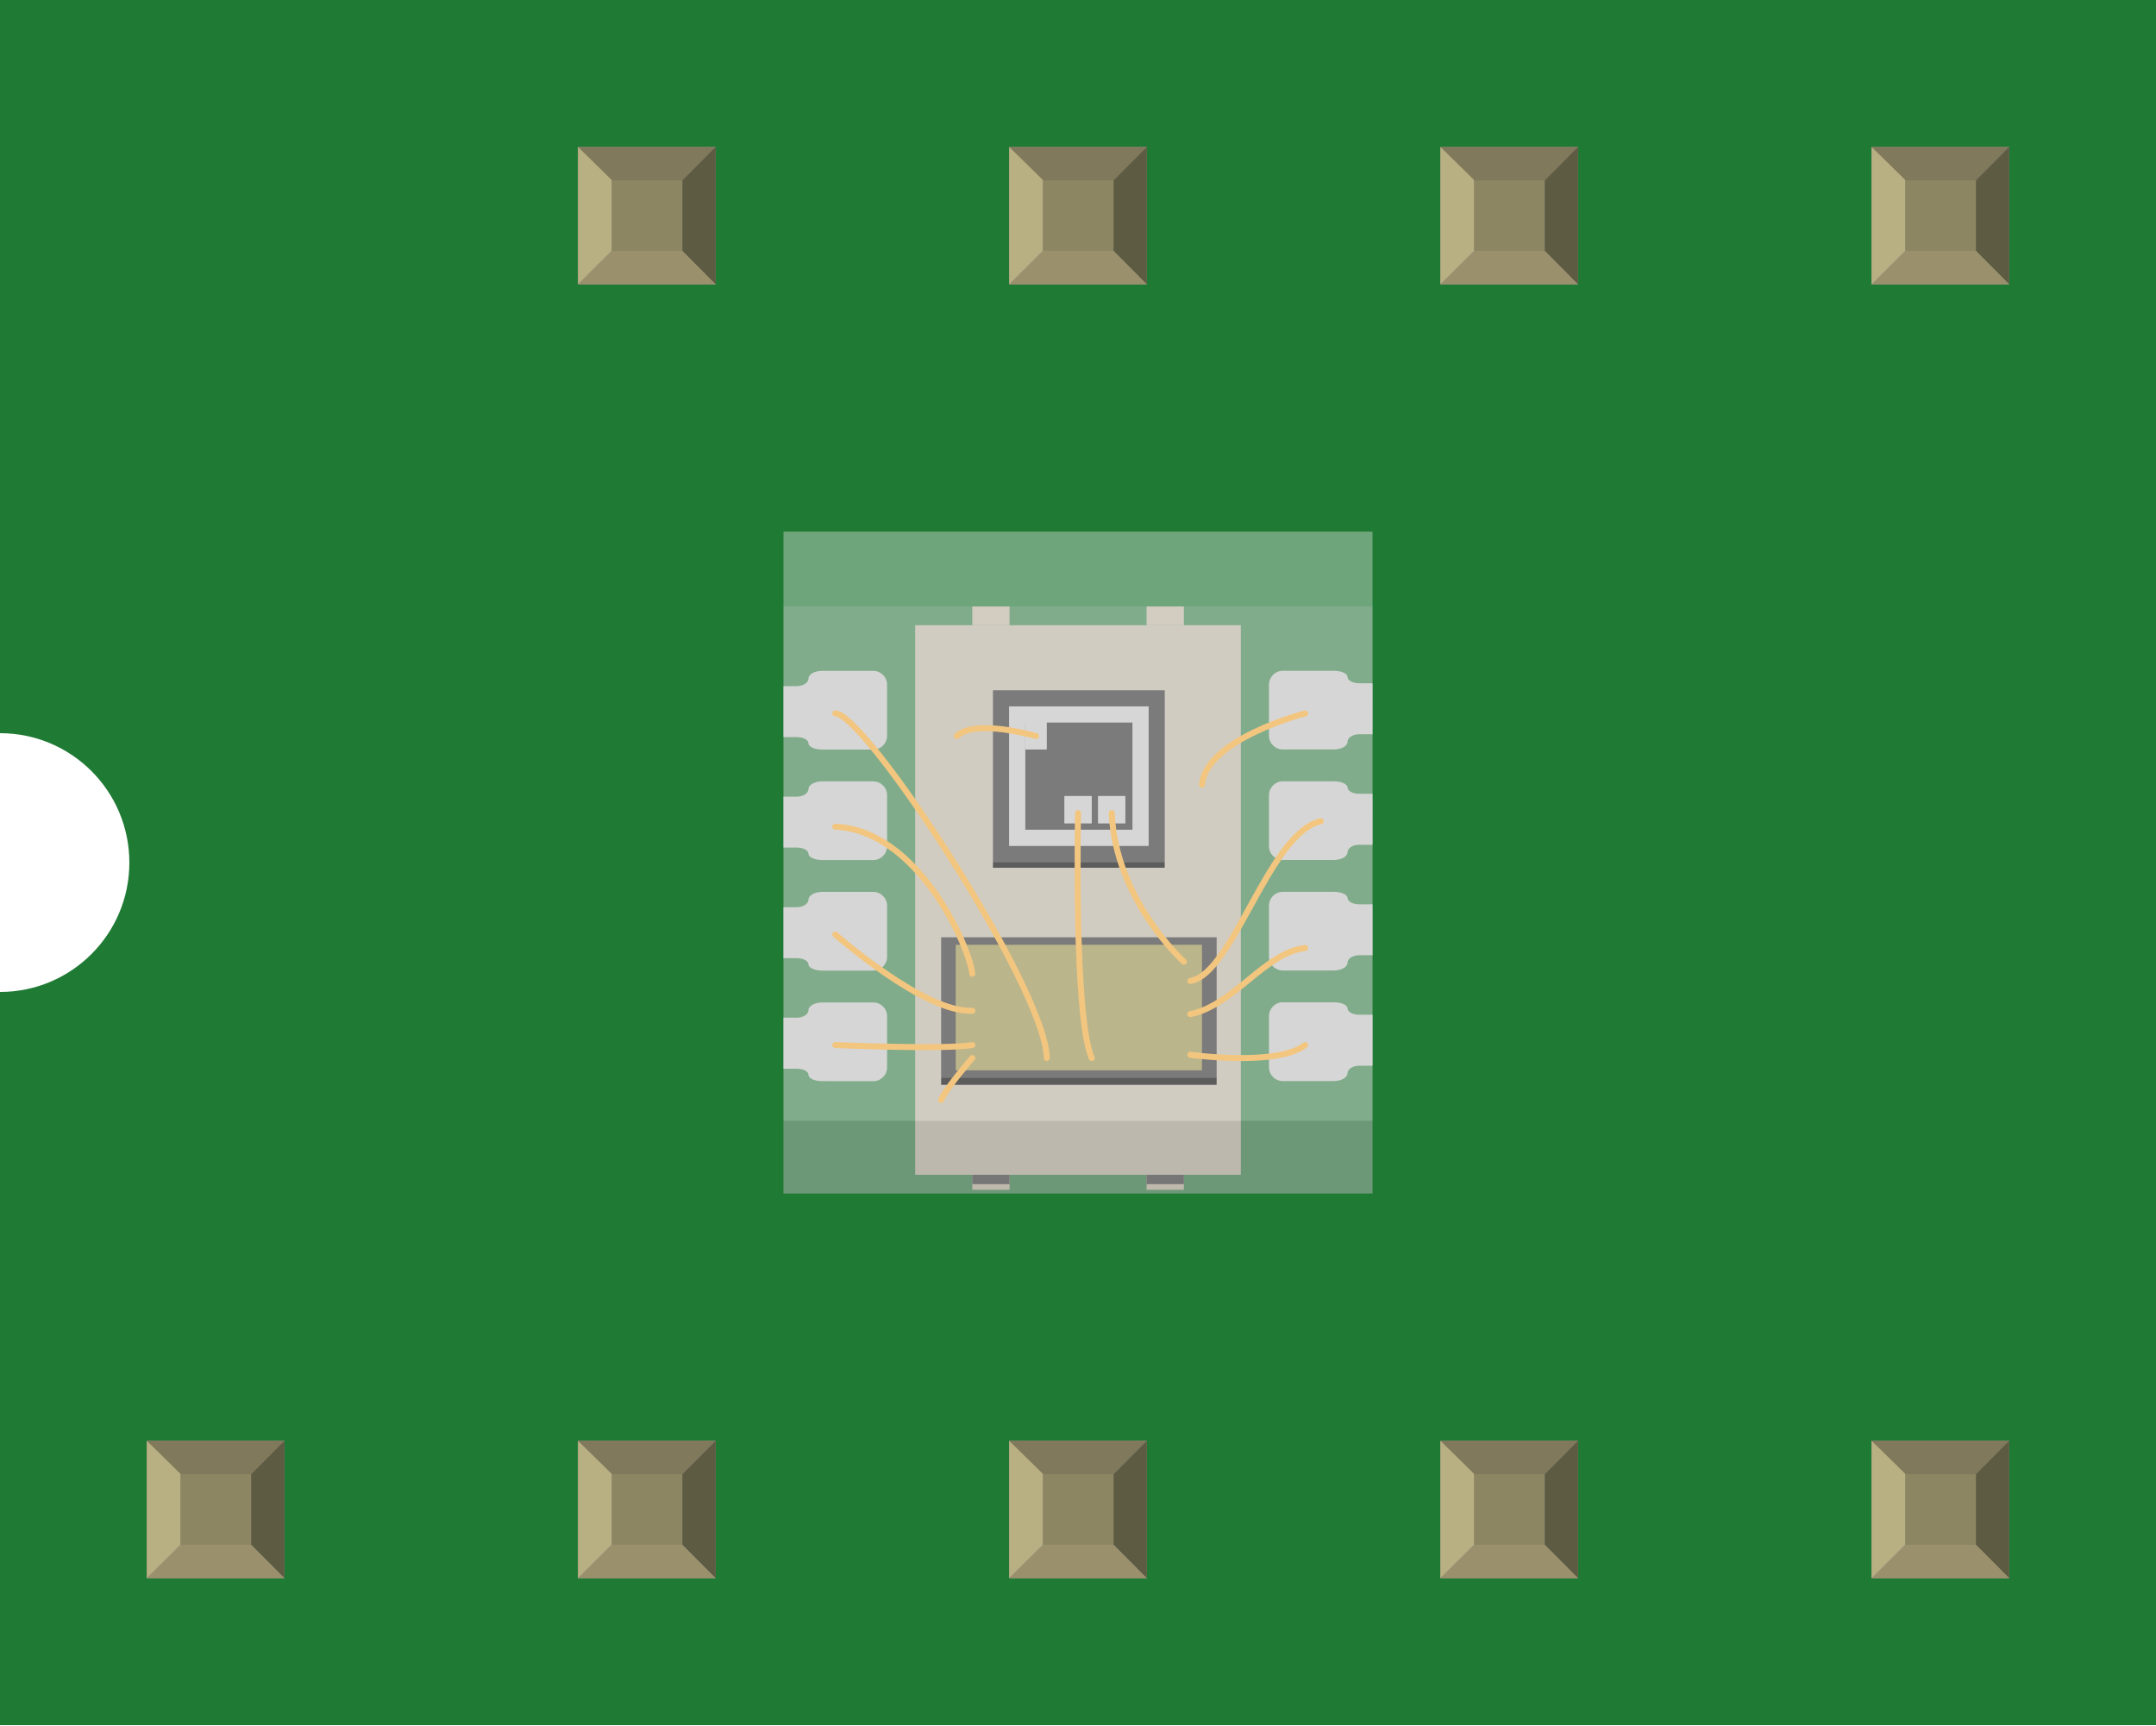
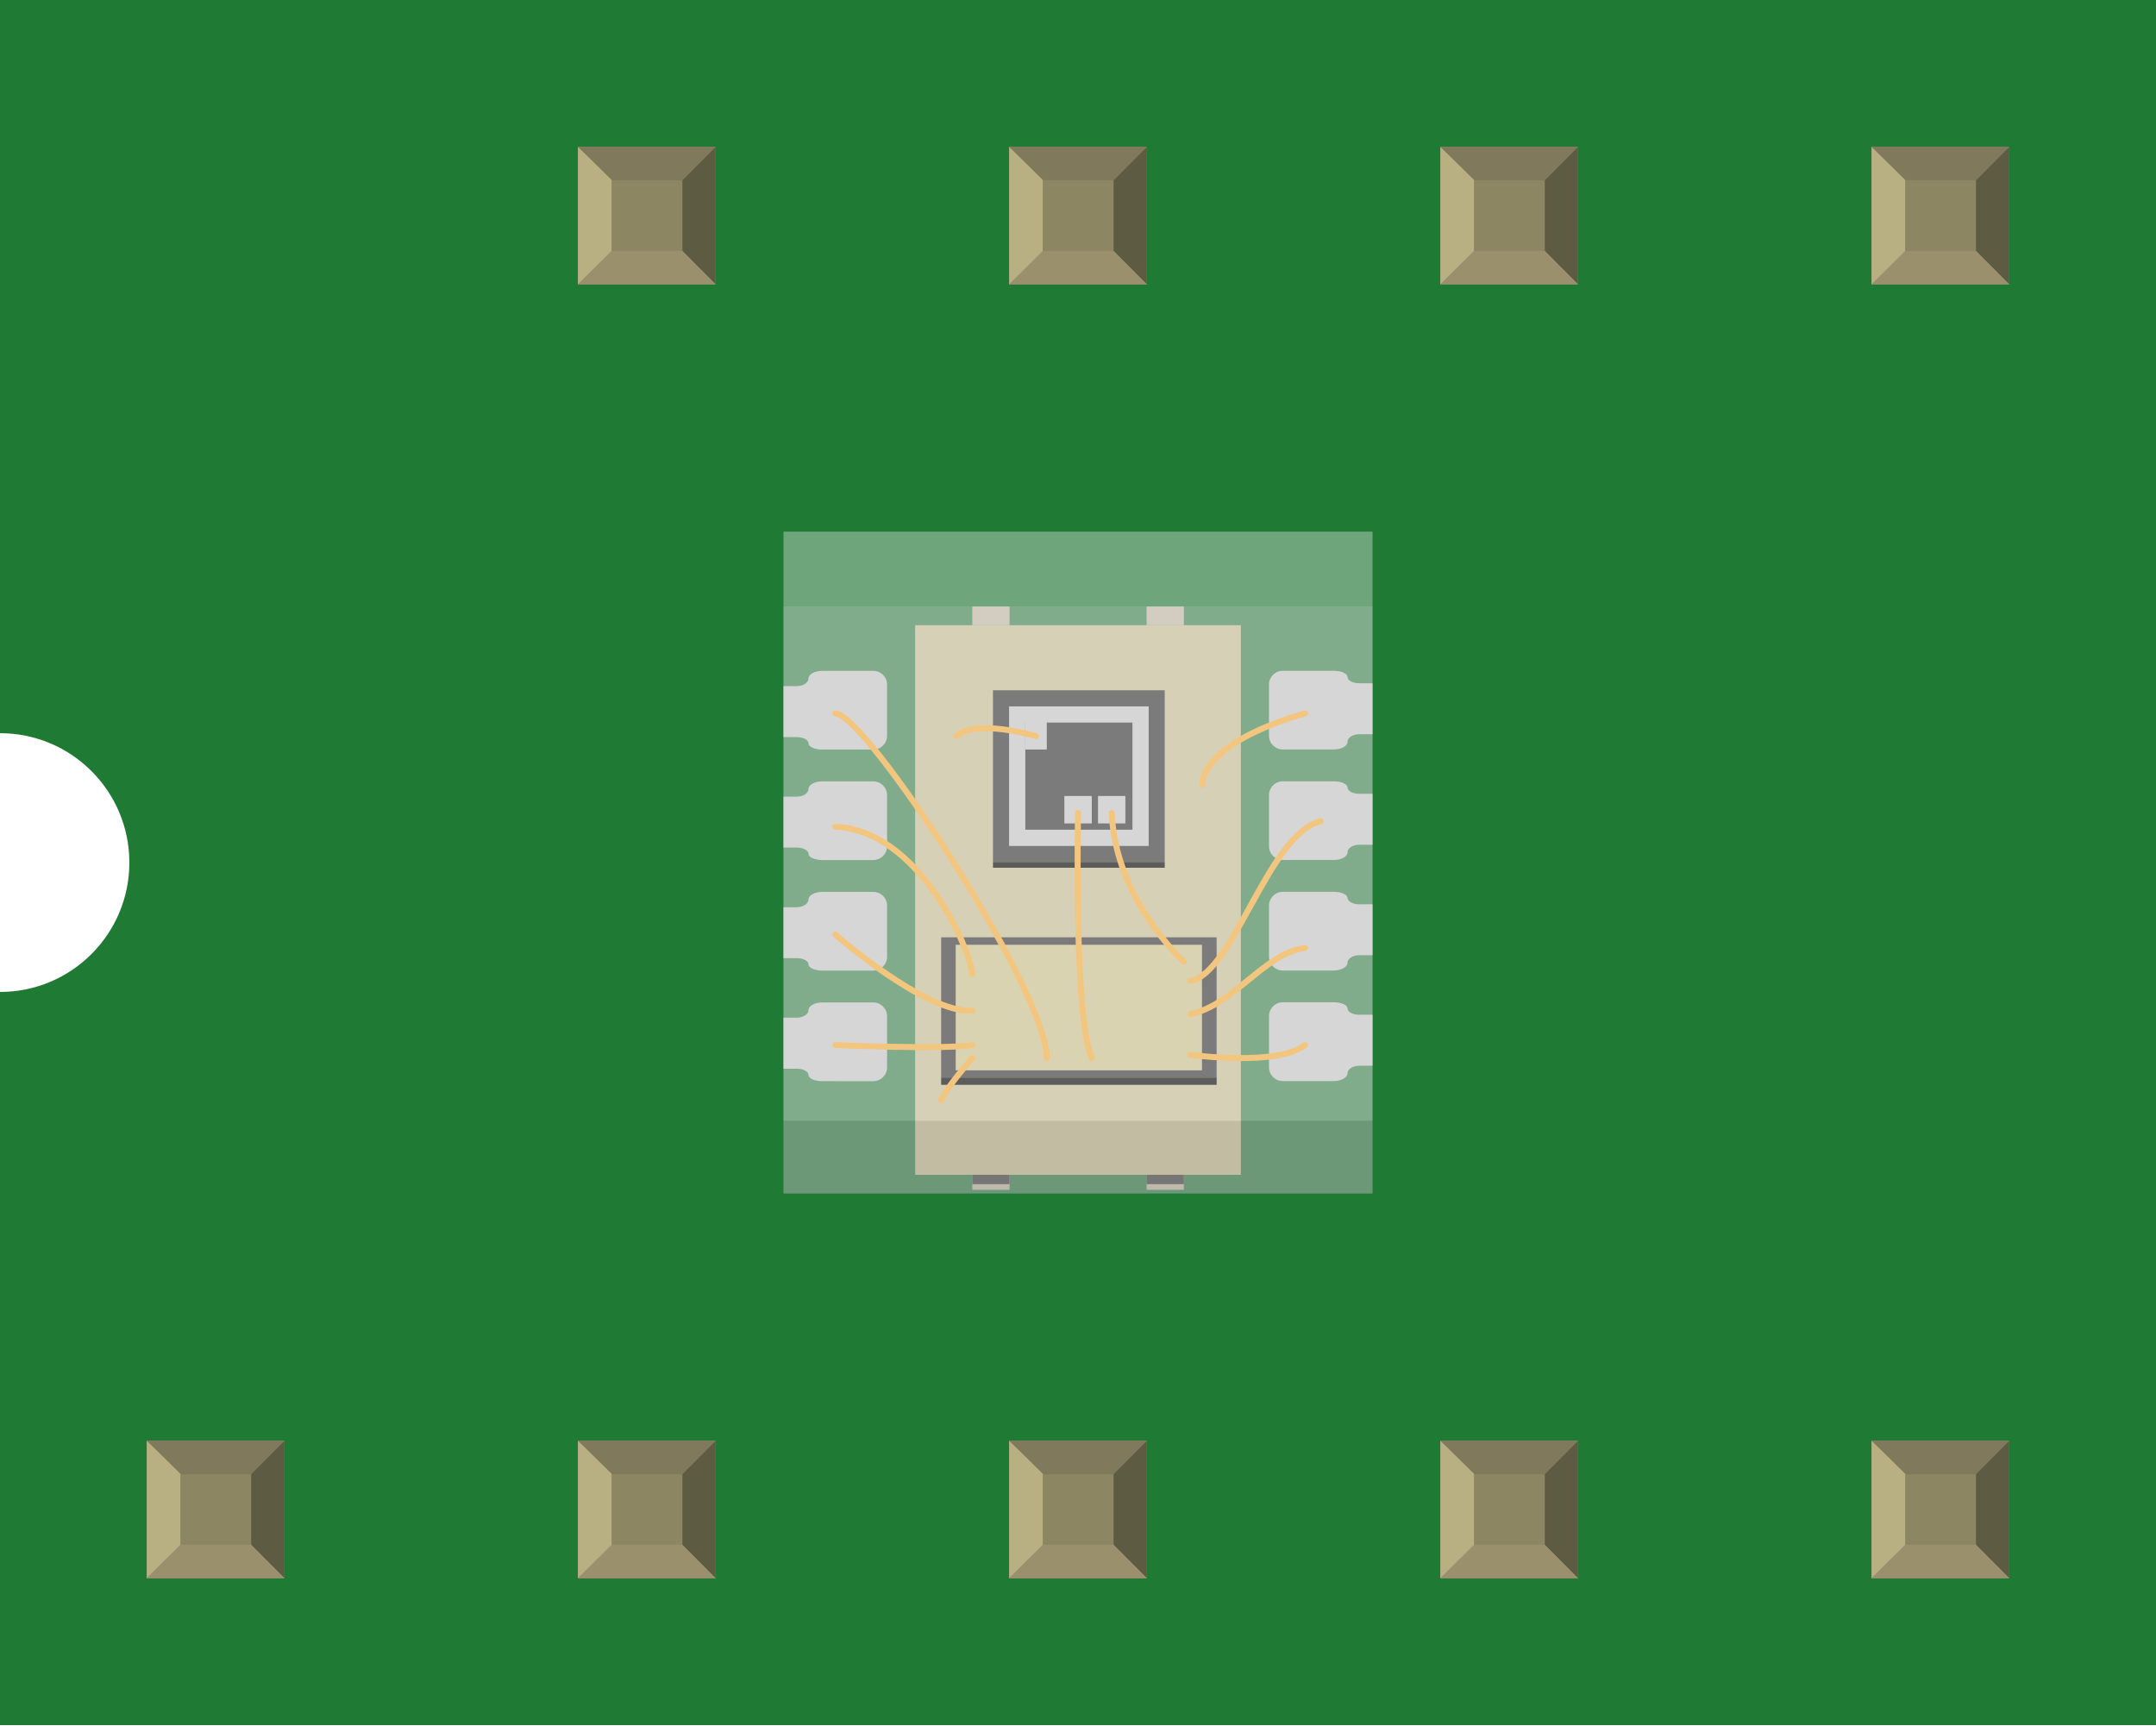
<svg xmlns="http://www.w3.org/2000/svg" width="0.5in" x="0in" version="1.2" y="0in" height="0.4in" viewBox="0 0 500 400" baseProfile="tiny">
  <g id="breadboard">
    <g id="icon">
      <path fill="#1F7A34" stroke="none" stroke-width="0" d="M0,0L0,170A30,30 0 0 1 0,230L0,400L500,400L500,0L0,0z" />
      <g transform="translate(181.695,123.271)">
-         <rect width="75.528" x="30.542" y="21.694" fill="#C4BCA7" height="127.431" />
+         <rect width="75.528" x="30.542" y="21.694" fill="#D1C690" height="127.431" />
        <rect width="136.611" opacity="0.2" y="17.347" fill="#B3B3B3" height="136.111" enable-background="new    " />
        <g>
          <g>
            <rect width="63.889" x="36.569" y="94.056" fill="#333333" height="32.556" />
            <rect width="63.889" x="36.569" y="126.583" height="1.681" />
-             <rect width="57.111" x="39.944" y="95.792" fill="#9F944E" height="29.111" />
+             <rect width="57.111" x="39.944" y="95.792" fill="#D1C690" height="29.111" />
          </g>
          <g>
            <g>
-               <path fill="#CCCCCC" d="M20.833,109.167L9,109.167c-1.75,0,-3.194,0.792,-3.194,1.764S4.583,112.694,3.097,112.694L0,112.694l0,11.833l3.097,0c1.486,0,2.708,0.625,2.708,1.444c0,0.806,1.444,1.444,3.194,1.444L20.833,127.417c1.75,0,3.194,-1.444,3.194,-3.181L24.028,112.333C24.028,110.597,22.583,109.167,20.833,109.167z" />
+               <path fill="#CCCCCC" d="M20.833,109.167L9,109.167c-1.75,0,-3.194,0.792,-3.194,1.764S4.583,112.694,3.097,112.694L0,112.694l0,11.833l3.097,0c1.486,0,2.708,0.625,2.708,1.444s1.444,1.444,3.194,1.444L20.833,127.417c1.75,0,3.194,-1.444,3.194,-3.181L24.028,112.333C24.028,110.597,22.583,109.167,20.833,109.167z" />
            </g>
            <g>
-               <path fill="#CCCCCC" d="M20.833,83.528L9,83.528c-1.75,0,-3.194,0.792,-3.194,1.764c0,0.958,-1.222,1.792,-2.708,1.792L0,87.083l0,11.806l3.097,0c1.486,0,2.708,0.653,2.708,1.444s1.444,1.444,3.194,1.444L20.833,101.778c1.75,0,3.194,-1.444,3.194,-3.181L24.028,86.722C24.028,84.958,22.583,83.528,20.833,83.528z" />
+               <path fill="#CCCCCC" d="M20.833,83.528L9,83.528c-1.75,0,-3.194,0.792,-3.194,1.764c0,0.944,-1.222,1.792,-2.708,1.792L0,87.083l0,11.806l3.097,0c1.486,0,2.708,0.653,2.708,1.444s1.444,1.444,3.194,1.444L20.833,101.778c1.75,0,3.194,-1.444,3.194,-3.181L24.028,86.722C24.028,84.958,22.583,83.528,20.833,83.528z" />
            </g>
            <g>
              <path fill="#CCCCCC" d="M20.833,57.903L9,57.903c-1.75,0,-3.194,0.792,-3.194,1.764c0,0.972,-1.222,1.778,-2.708,1.778L0,61.444l0,11.806l3.097,0c1.486,0,2.708,0.653,2.708,1.444c0,0.806,1.444,1.444,3.194,1.444L20.833,76.139c1.75,0,3.194,-1.444,3.194,-3.181L24.028,61.097C24.028,59.347,22.583,57.903,20.833,57.903z" />
            </g>
            <g>
              <path fill="#CCCCCC" d="M20.833,32.278L9,32.278c-1.75,0,-3.194,0.792,-3.194,1.764c0,0.972,-1.222,1.778,-2.708,1.778L0,35.819L0,47.639l3.097,0c1.486,0,2.708,0.639,2.708,1.444c0,0.806,1.444,1.444,3.194,1.444L20.833,50.528c1.75,0,3.194,-1.444,3.194,-3.194L24.028,35.472C24.028,33.708,22.583,32.278,20.833,32.278z" />
            </g>
          </g>
          <g>
            <g>
-               <path fill="#CCCCCC" d="M115.778,127.389l11.833,0c1.764,0,3.194,-0.833,3.194,-1.792s1.222,-1.764,2.708,-1.764l3.097,0L136.611,112.014L133.514,112.014c-1.472,0,-2.694,-0.653,-2.694,-1.444c0,-0.819,-1.444,-1.444,-3.181,-1.444L115.778,109.125c-1.75,0,-3.181,1.444,-3.181,3.181L112.597,124.167C112.597,125.958,114.028,127.389,115.778,127.389z" />
+               <path fill="#CCCCCC" d="M115.778,127.389l11.833,0c1.764,0,3.194,-0.833,3.194,-1.792s1.222,-1.764,2.708,-1.764l3.097,0L136.611,112.014L133.514,112.014c-1.472,0,-2.694,-0.653,-2.694,-1.444c0,-0.833,-1.444,-1.444,-3.181,-1.444L115.778,109.125c-1.75,0,-3.181,1.444,-3.181,3.181L112.597,124.167C112.597,125.958,114.028,127.389,115.778,127.389z" />
            </g>
            <g>
-               <path fill="#CCCCCC" d="M115.778,101.75l11.833,0c1.764,0,3.194,-0.806,3.194,-1.778c0,-0.958,1.222,-1.764,2.708,-1.764l3.097,0l0,-11.806L133.514,86.403c-1.472,0,-2.694,-0.667,-2.694,-1.444c0,-0.806,-1.444,-1.444,-3.181,-1.444L115.778,83.514c-1.75,0,-3.181,1.444,-3.181,3.194l0,11.833C112.597,100.333,114.028,101.75,115.778,101.75z" />
+               <path fill="#CCCCCC" d="M115.778,101.75l11.833,0c1.764,0,3.194,-0.806,3.194,-1.778c0,-0.958,1.222,-1.764,2.708,-1.764l3.097,0l0,-11.806L133.514,86.403c-1.472,0,-2.694,-0.681,-2.694,-1.444c0,-0.806,-1.444,-1.444,-3.181,-1.444L115.778,83.514c-1.75,0,-3.181,1.444,-3.181,3.194l0,11.833C112.597,100.333,114.028,101.75,115.778,101.75z" />
            </g>
            <g>
              <path fill="#CCCCCC" d="M115.778,76.125l11.833,0c1.764,0,3.194,-0.792,3.194,-1.764s1.222,-1.764,2.708,-1.764l3.097,0L136.611,60.778L133.514,60.778c-1.472,0,-2.694,-0.639,-2.694,-1.444S129.361,57.889,127.625,57.889L115.778,57.889c-1.75,0,-3.181,1.444,-3.181,3.194l0,11.847C112.597,74.694,114.028,76.125,115.778,76.125z" />
            </g>
            <g>
              <path fill="#CCCCCC" d="M115.778,50.5l11.833,0c1.764,0,3.194,-0.792,3.194,-1.764c0,-0.972,1.222,-1.764,2.708,-1.764l3.097,0L136.611,35.153L133.514,35.153c-1.472,0,-2.694,-0.639,-2.694,-1.444c0,-0.806,-1.444,-1.444,-3.181,-1.444L115.778,32.264c-1.75,0,-3.181,1.444,-3.181,3.194l0,11.847C112.597,49.069,114.028,50.5,115.778,50.5z" />
            </g>
          </g>
          <g>
            <rect width="39.833" x="48.583" y="36.778" fill="#333333" height="39.833" />
            <rect width="39.833" x="48.583" y="76.597" height="1.333" />
            <rect width="32.375" x="52.319" y="40.514" fill="#CCCCCC" height="32.361" />
            <rect width="24.847" x="56.083" y="44.264" fill="#333333" height="24.847" />
            <rect width="4.986" x="56.083" y="42.778" fill="#CCCCCC" height="7.736" />
            <rect width="6.361" x="65.139" y="61.292" fill="#CCCCCC" height="6.361" />
            <rect width="6.347" x="72.944" y="61.292" fill="#CCCCCC" height="6.361" />
          </g>
        </g>
        <g>
          <rect width="8.639" x="43.792" y="17.347" fill="#C4BCA7" height="4.347" />
          <rect width="8.653" x="84.208" y="17.347" fill="#C4BCA7" height="4.347" />
        </g>
        <g>
          <rect width="8.639" x="43.792" y="149.125" fill="#C4BCA7" height="3.472" />
          <rect width="8.653" x="84.208" y="149.125" fill="#C4BCA7" height="3.472" />
        </g>
        <g>
          <rect width="8.639" x="43.792" y="149.125" fill="#4D4D4D" height="2.167" />
          <rect width="8.653" x="84.208" y="149.125" fill="#4D4D4D" height="2.167" />
        </g>
        <rect width="136.611" opacity="0.4" y="136.611" fill="#B3B3B3" height="16.847" enable-background="new    " />
        <path fill="none" stroke="#FBB03B" stroke-width="1.736" d="M120.972,104.722" stroke-miterlimit="10" />
        <path fill="none" stroke="#FBB03B" stroke-width="1.736" d="M94.347,120.028" stroke-miterlimit="10" />
        <g>
          <path fill="none" stroke="#FBB03B" stroke-linecap="round" stroke-width="1.389" d="M94.347,121.292c0,0,20.139,2.792,26.625,-2.25" stroke-miterlimit="10" />
          <path fill="none" stroke="#FBB03B" stroke-linecap="round" stroke-width="1.389" d="M94.347,111.861c9.986,-1.944,17.347,-14.292,26.625,-15.319" stroke-miterlimit="10" />
          <path fill="none" stroke="#FBB03B" stroke-linecap="round" stroke-width="1.389" d="M94.347,104.194C104.333,102.514,112.569,69.861,124.597,67.153" stroke-miterlimit="10" />
          <path fill="none" stroke="#FBB03B" stroke-linecap="round" stroke-width="1.389" d="M92.861,99.708c0,0,-15.875,-14.236,-16.736,-34.472" stroke-miterlimit="10" />
          <path fill="none" stroke="#FBB03B" stroke-linecap="round" stroke-width="1.389" d="M68.319,65.236c0,0,-1.014,47.458,3.181,56.806" stroke-miterlimit="10" />
          <path fill="none" stroke="#FBB03B" stroke-linecap="round" stroke-width="1.389" d="M12.014,42.153c6.819,-0.181,48.75,63.625,49.056,79.889" stroke-miterlimit="10" />
          <path fill="none" stroke="#FBB03B" stroke-linecap="round" stroke-width="1.389" d="M43.792,102.514C43.139,96.236,31.236,69.25,12.014,68.417" stroke-miterlimit="10" />
          <path fill="none" stroke="#FBB03B" stroke-linecap="round" stroke-width="1.389" d="M12.014,93.417c0,0,20.708,18.236,31.778,17.667" stroke-miterlimit="10" />
          <path fill="none" stroke="#FBB03B" stroke-linecap="round" stroke-width="1.389" d="M12.014,119.042c0,0,25.472,1.083,31.778,0" stroke-miterlimit="10" />
          <path fill="none" stroke="#FBB03B" stroke-linecap="round" stroke-width="1.389" d="M43.792,122.042c0,0,-6.028,6.917,-7.236,9.75" stroke-miterlimit="10" />
          <path fill="none" stroke="#FBB03B" stroke-linecap="round" stroke-width="1.389" d="M58.569,47.403c0,0,-14,-4.125,-18.403,0" stroke-miterlimit="10" />
          <path fill="none" stroke="#FBB03B" stroke-linecap="round" stroke-width="1.389" d="M120.972,42.153c0,0,-22.931,5.861,-23.917,16.514" stroke-miterlimit="10" />
        </g>
        <rect width="136.611" opacity="0.4" fill="#E6E6E6" height="136.611" enable-background="new    " />
      </g>
    </g>
    <g transform="translate(34.035,334.05)">
      <rect width="31.93" x="0" y="0" fill="#8D8C8C" height="31.9" id="connector0pin" />
      <rect width="16.444" x="7.792" y="7.735" fill="#8C8663" height="16.415" />
      <polygon fill="#B8AF82" points="0,31.9,7.792,24.137,7.792,6.972,0,0" />
      <polygon fill="#80795B" points="24.208,7.763,7.903,7.763,0,0,31.93,0" />
      <polygon fill="#5E5B43" points="24.208,24.137,24.208,7.763,31.93,0,31.93,31.9" />
      <polygon fill="#9A916C" points="0,31.9,7.875,24.137,24.208,24.137,31.93,31.9" />
    </g>
    <g transform="translate(134.035,334.05)">
      <rect width="31.93" x="0" y="0" fill="#8D8C8C" height="31.9" id="connector1pin" />
      <rect width="16.444" x="7.792" y="7.735" fill="#8C8663" height="16.415" />
      <polygon fill="#B8AF82" points="0,31.9,7.792,24.137,7.792,6.972,0,0" />
      <polygon fill="#80795B" points="24.208,7.763,7.903,7.763,0,0,31.93,0" />
      <polygon fill="#5E5B43" points="24.208,24.137,24.208,7.763,31.93,0,31.93,31.9" />
      <polygon fill="#9A916C" points="0,31.9,7.875,24.137,24.208,24.137,31.93,31.9" />
    </g>
    <g transform="translate(134.035,34.05)">
      <rect width="31.93" x="0" y="0" fill="#8D8C8C" height="31.9" id="connector8pin" />
      <rect width="16.444" x="7.792" y="7.735" fill="#8C8663" height="16.415" />
      <polygon fill="#B8AF82" points="0,31.9,7.792,24.137,7.792,6.972,0,0" />
      <polygon fill="#80795B" points="24.208,7.763,7.903,7.763,0,0,31.93,0" />
      <polygon fill="#5E5B43" points="24.208,24.137,24.208,7.763,31.93,0,31.93,31.9" />
      <polygon fill="#9A916C" points="0,31.9,7.875,24.137,24.208,24.137,31.93,31.9" />
    </g>
    <g transform="translate(234.035,334.05)">
      <rect width="31.93" x="0" y="0" fill="#8D8C8C" height="31.9" id="connector2pin" />
      <rect width="16.444" x="7.792" y="7.735" fill="#8C8663" height="16.415" />
      <polygon fill="#B8AF82" points="0,31.9,7.792,24.137,7.792,6.972,0,0" />
      <polygon fill="#80795B" points="24.208,7.763,7.903,7.763,0,0,31.93,0" />
      <polygon fill="#5E5B43" points="24.208,24.137,24.208,7.763,31.93,0,31.93,31.9" />
      <polygon fill="#9A916C" points="0,31.9,7.875,24.137,24.208,24.137,31.93,31.9" />
    </g>
    <g transform="translate(234.035,34.05)">
      <rect width="31.93" x="0" y="0" fill="#8D8C8C" height="31.9" id="connector7pin" />
      <rect width="16.444" x="7.792" y="7.735" fill="#8C8663" height="16.415" />
      <polygon fill="#B8AF82" points="0,31.9,7.792,24.137,7.792,6.972,0,0" />
      <polygon fill="#80795B" points="24.208,7.763,7.903,7.763,0,0,31.93,0" />
      <polygon fill="#5E5B43" points="24.208,24.137,24.208,7.763,31.93,0,31.93,31.9" />
      <polygon fill="#9A916C" points="0,31.9,7.875,24.137,24.208,24.137,31.93,31.9" />
    </g>
    <g transform="translate(334.035,334.05)">
      <rect width="31.93" x="0" y="0" fill="#8D8C8C" height="31.9" id="connector3pin" />
      <rect width="16.444" x="7.792" y="7.735" fill="#8C8663" height="16.415" />
      <polygon fill="#B8AF82" points="0,31.9,7.792,24.137,7.792,6.972,0,0" />
      <polygon fill="#80795B" points="24.208,7.763,7.903,7.763,0,0,31.93,0" />
      <polygon fill="#5E5B43" points="24.208,24.137,24.208,7.763,31.93,0,31.93,31.9" />
      <polygon fill="#9A916C" points="0,31.9,7.875,24.137,24.208,24.137,31.93,31.9" />
    </g>
    <g transform="translate(334.035,34.05)">
      <rect width="31.93" x="0" y="0" fill="#8D8C8C" height="31.9" id="connector6pin" />
      <rect width="16.444" x="7.792" y="7.735" fill="#8C8663" height="16.415" />
      <polygon fill="#B8AF82" points="0,31.9,7.792,24.137,7.792,6.972,0,0" />
      <polygon fill="#80795B" points="24.208,7.763,7.903,7.763,0,0,31.93,0" />
      <polygon fill="#5E5B43" points="24.208,24.137,24.208,7.763,31.93,0,31.93,31.9" />
      <polygon fill="#9A916C" points="0,31.9,7.875,24.137,24.208,24.137,31.93,31.9" />
    </g>
    <g transform="translate(434.035,334.05)">
      <rect width="31.93" x="0" y="0" fill="#8D8C8C" height="31.9" id="connector4pin" />
      <rect width="16.444" x="7.792" y="7.735" fill="#8C8663" height="16.415" />
      <polygon fill="#B8AF82" points="0,31.9,7.792,24.137,7.792,6.972,0,0" />
      <polygon fill="#80795B" points="24.208,7.763,7.903,7.763,0,0,31.93,0" />
      <polygon fill="#5E5B43" points="24.208,24.137,24.208,7.763,31.93,0,31.93,31.9" />
      <polygon fill="#9A916C" points="0,31.9,7.875,24.137,24.208,24.137,31.93,31.9" />
    </g>
    <g transform="translate(434.035,34.05)">
      <rect width="31.93" x="0" y="0" fill="#8D8C8C" height="31.9" id="connector5pin" />
      <rect width="16.444" x="7.792" y="7.735" fill="#8C8663" height="16.415" />
      <polygon fill="#B8AF82" points="0,31.9,7.792,24.137,7.792,6.972,0,0" />
      <polygon fill="#80795B" points="24.208,7.763,7.903,7.763,0,0,31.93,0" />
      <polygon fill="#5E5B43" points="24.208,24.137,24.208,7.763,31.93,0,31.93,31.9" />
      <polygon fill="#9A916C" points="0,31.9,7.875,24.137,24.208,24.137,31.93,31.9" />
    </g>
  </g>
</svg>
